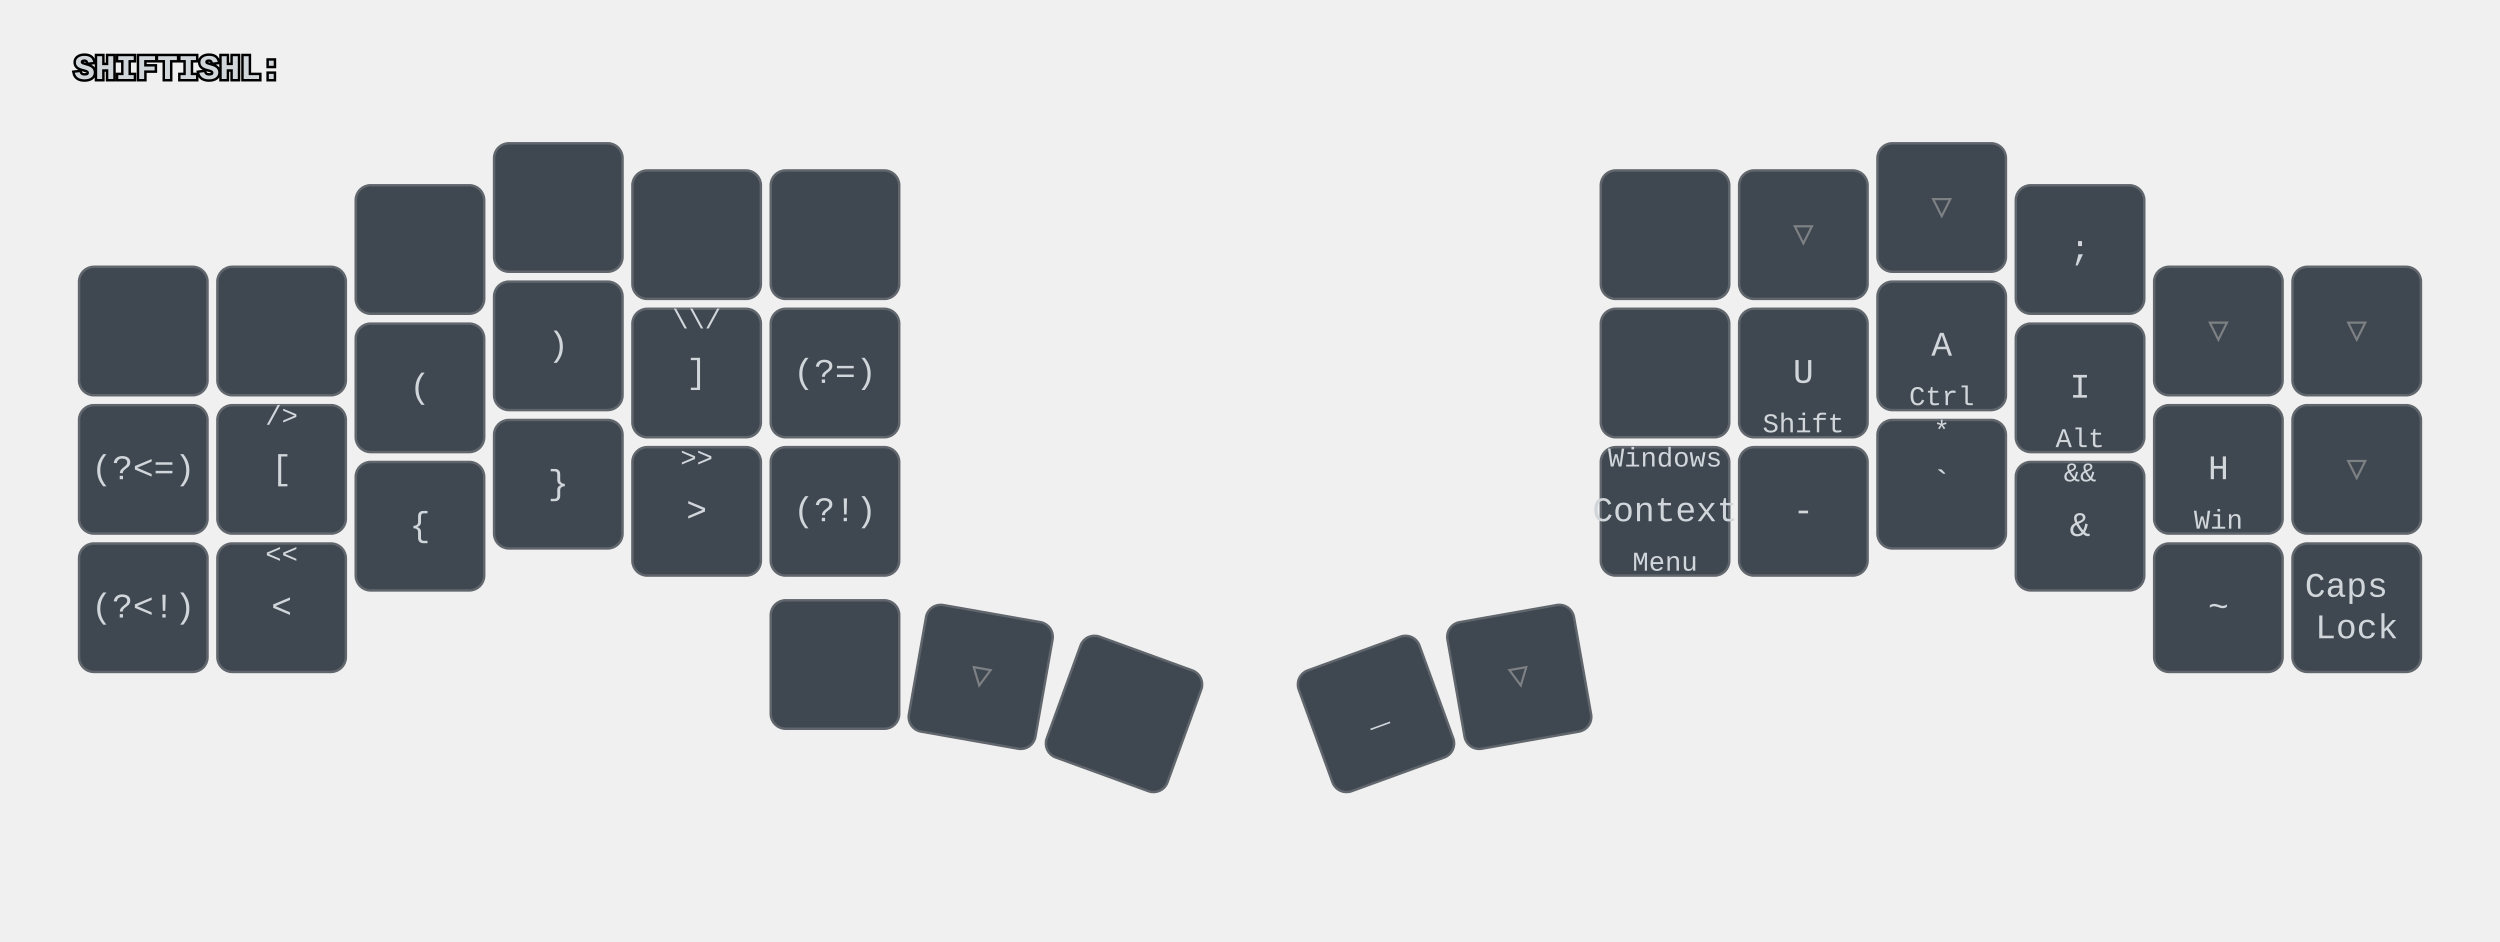
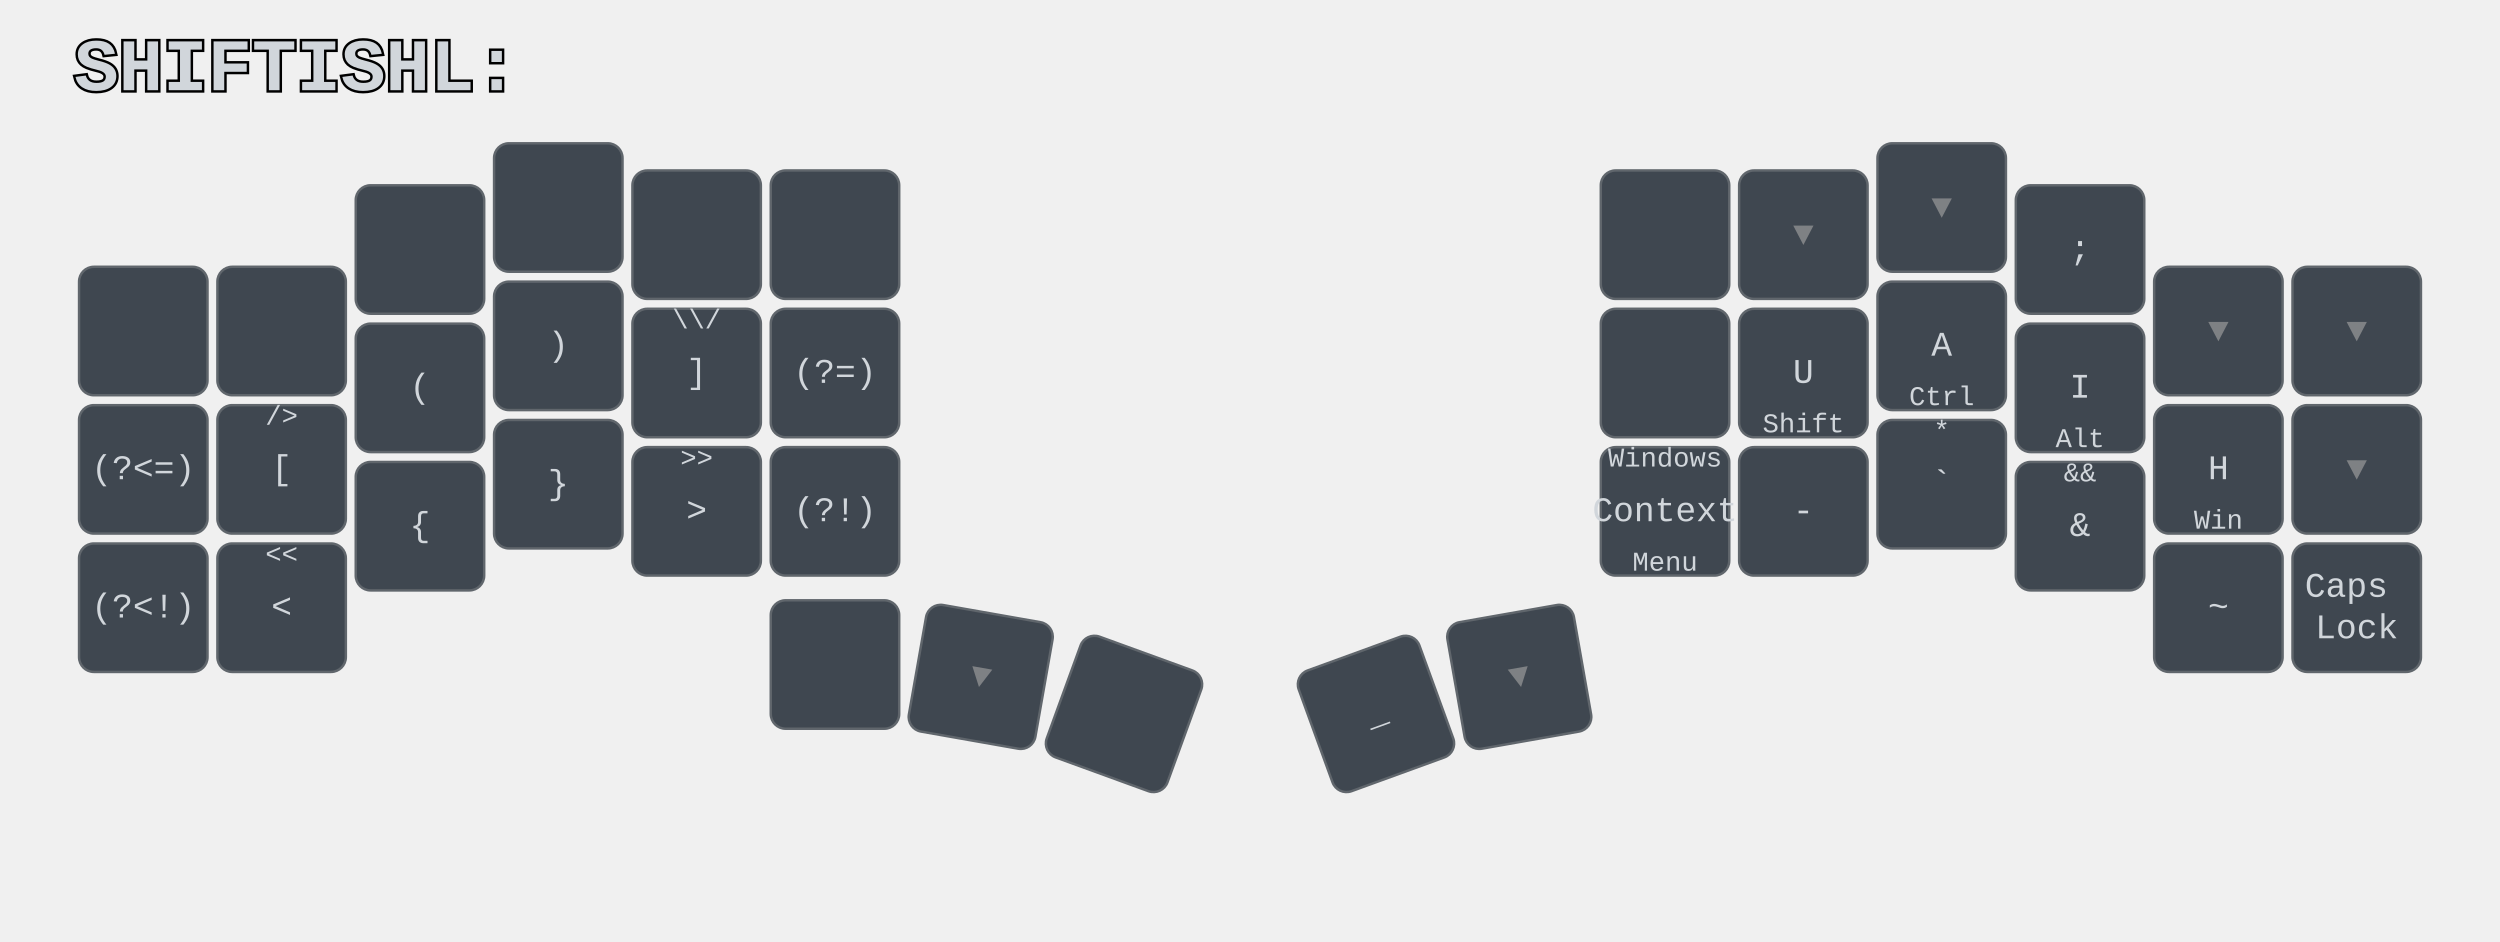
<svg xmlns="http://www.w3.org/2000/svg" width="1012" height="381" viewBox="0 0 1012 381" class="keymap">
  <defs>/* start glyphs */
<svg id="mdi:arrow-bottom-left">
      <svg id="mdi-arrow-bottom-left" viewBox="0 0 24 24">
        <path d="M19,6.41L17.59,5L7,15.59V9H5V19H15V17H8.41L19,6.41Z" />
      </svg>
    </svg>
    <svg id="mdi:arrow-bottom-right">
      <svg id="mdi-arrow-bottom-right" viewBox="0 0 24 24">
        <path d="M5,6.41L6.41,5L17,15.59V9H19V19H9V17H15.59L5,6.41Z" />
      </svg>
    </svg>
    <svg id="mdi:arrow-left">
      <svg id="mdi-arrow-left" viewBox="0 0 24 24">
        <path d="M20,11V13H8L13.5,18.5L12.08,19.92L4.16,12L12.08,4.08L13.5,5.5L8,11H20Z" />
      </svg>
    </svg>
    <svg id="mdi:arrow-right">
      <svg id="mdi-arrow-right" viewBox="0 0 24 24">
        <path d="M4,11V13H16L10.5,18.5L11.92,19.92L19.84,12L11.92,4.08L10.5,5.5L16,11H4Z" />
      </svg>
    </svg>
    <svg id="mdi:arrow-top-left">
      <svg id="mdi-arrow-top-left" viewBox="0 0 24 24">
        <path d="M19,17.59L17.59,19L7,8.41V15H5V5H15V7H8.41L19,17.59Z" />
      </svg>
    </svg>
    <svg id="mdi:arrow-top-right">
      <svg id="mdi-arrow-top-right" viewBox="0 0 24 24">
        <path d="M5,17.59L15.59,7H9V5H19V15H17V8.41L6.41,19L5,17.59Z" />
      </svg>
    </svg>
  </defs>/* end glyphs */
<style>/* inherit to force styles through use tags */
svg path {
    fill: inherit;
}

/* font and background color specifications */
svg.keymap {
-     font-family: SFMono-Regular,Consolas,Liberation Mono,Menlo,monospace;
+     font-family: Monaspace Krypton,Consolas,Liberation Mono,Menlo,monospace;
    font-size: 14px;
    font-kerning: normal;
    text-rendering: optimizeLegibility;
    fill: #24292e;
}

/* default key styling */
rect.key {
    fill: #f6f8fa;
    stroke: #c9cccf;
    stroke-width: 1;
}

/* default key side styling, only used is draw_key_sides is set */
rect.side {
    filter: brightness(90%);
}

/* color accent for combo boxes */
rect.combo, rect.combo-separate {
    fill: #cdf;
}

/* color accent for held keys */
rect.held, rect.combo.held {
    fill: #fdd;
}

/* color accent for ghost (optional) keys */
rect.ghost, rect.combo.ghost {
    stroke-dasharray: 4, 4;
    stroke-width: 2;
}

text {
    text-anchor: middle;
    dominant-baseline: middle;
}

/* styling for layer labels */
text.label {
+  font-size: 30px;
    font-weight: bold;
    text-anchor: start;
    stroke: white;
    stroke-width: 2;
    paint-order: stroke;
}

/* styling for combo tap, and key hold/shifted label text */
text.combo, text.hold, text.shifted {
    font-size: 11px;
}

text.hold {
    text-anchor: middle;
    dominant-baseline: auto;
}

text.shifted {
    text-anchor: middle;
    dominant-baseline: hanging;
}

/* styling for hold/shifted label text in combo box */
text.combo.hold, text.combo.shifted {
    font-size: 8px;
}

/* lighter symbol for transparent keys */
text.trans {
    fill: #7b7e81;
}

/* styling for combo dendrons */
path.combo {
    stroke-width: 1;
    stroke: gray;
    fill: none;
}

/* Start Tabler Icons Cleanup */
/* cannot use height/width with glyphs */
.icon-tabler &gt; path {
    fill: inherit;
    stroke: inherit;
    stroke-width: 2;
}
/* hide tabler's default box */
.icon-tabler &gt; path[stroke="none"][fill="none"] {
    visibility: hidden;
}
/* End Tabler Icons Cleanup */

svg.keymap { fill: #d1d6db; }
rect.key { fill: #3f4750; }
rect.key, rect.combo { stroke: #60666c; }
rect.combo, rect.combo-separate { fill: #1f3d7a; }
rect.held, rect.combo.held { fill: #854747; }
text.label, text.footer { stroke: black; }
text.trans { fill: #7e8184; }
path.combo { stroke: #7f7f7f; }
</style>
  <g transform="translate(30, 0)" class="layer-SHIFTISHL">
    <text x="0" y="28" class="label" id="SHIFTISHL">SHIFTISHL:</text>
    <g transform="translate(0, 56)">
      <g transform="translate(28, 78)" class="key keypos-0">
        <rect rx="6" ry="6" x="-26" y="-26" width="52" height="52" class="key" />
      </g>
      <g transform="translate(84, 78)" class="key keypos-1">
        <rect rx="6" ry="6" x="-26" y="-26" width="52" height="52" class="key" />
      </g>
      <g transform="translate(140, 45)" class="key keypos-2">
        <rect rx="6" ry="6" x="-26" y="-26" width="52" height="52" class="key" />
      </g>
      <g transform="translate(196, 28)" class="key keypos-3">
        <rect rx="6" ry="6" x="-26" y="-26" width="52" height="52" class="key" />
      </g>
      <g transform="translate(252, 39)" class="key keypos-4">
        <rect rx="6" ry="6" x="-26" y="-26" width="52" height="52" class="key" />
      </g>
      <g transform="translate(308, 39)" class="key keypos-5">
        <rect rx="6" ry="6" x="-26" y="-26" width="52" height="52" class="key" />
      </g>
      <g transform="translate(644, 39)" class="key keypos-6">
        <rect rx="6" ry="6" x="-26" y="-26" width="52" height="52" class="key" />
      </g>
      <g transform="translate(700, 39)" class="key trans keypos-7">
        <rect rx="6" ry="6" x="-26" y="-26" width="52" height="52" class="key trans" />
-         <text x="0" y="0" class="key trans tap">▽</text>
+         <text x="0" y="0" class="key trans tap">▼</text>
      </g>
      <g transform="translate(756, 28)" class="key trans keypos-8">
        <rect rx="6" ry="6" x="-26" y="-26" width="52" height="52" class="key trans" />
-         <text x="0" y="0" class="key trans tap">▽</text>
+         <text x="0" y="0" class="key trans tap">▼</text>
      </g>
      <g transform="translate(812, 45)" class="key keypos-9">
        <rect rx="6" ry="6" x="-26" y="-26" width="52" height="52" class="key" />
        <text x="0" y="0" class="key tap">;</text>
      </g>
      <g transform="translate(868, 78)" class="key trans keypos-10">
        <rect rx="6" ry="6" x="-26" y="-26" width="52" height="52" class="key trans" />
-         <text x="0" y="0" class="key trans tap">▽</text>
+         <text x="0" y="0" class="key trans tap">▼</text>
      </g>
      <g transform="translate(924, 78)" class="key trans keypos-11">
        <rect rx="6" ry="6" x="-26" y="-26" width="52" height="52" class="key trans" />
-         <text x="0" y="0" class="key trans tap">▽</text>
+         <text x="0" y="0" class="key trans tap">▼</text>
      </g>
      <g transform="translate(28, 134)" class="key keypos-12">
        <rect rx="6" ry="6" x="-26" y="-26" width="52" height="52" class="key" />
        <text x="0" y="0" class="key tap">(?&lt;=)</text>
      </g>
      <g transform="translate(84, 134)" class="key keypos-13">
        <rect rx="6" ry="6" x="-26" y="-26" width="52" height="52" class="key" />
        <text x="0" y="0" class="key tap">[</text>
        <text x="0" y="-24" class="key shifted">/&gt;</text>
      </g>
      <g transform="translate(140, 101)" class="key keypos-14">
        <rect rx="6" ry="6" x="-26" y="-26" width="52" height="52" class="key" />
        <text x="0" y="0" class="key tap">(</text>
      </g>
      <g transform="translate(196, 84)" class="key keypos-15">
        <rect rx="6" ry="6" x="-26" y="-26" width="52" height="52" class="key" />
        <text x="0" y="0" class="key tap">)</text>
      </g>
      <g transform="translate(252, 95)" class="key keypos-16">
        <rect rx="6" ry="6" x="-26" y="-26" width="52" height="52" class="key" />
        <text x="0" y="0" class="key tap">]</text>
        <text x="0" y="-24" class="key shifted">\\/</text>
      </g>
      <g transform="translate(308, 95)" class="key keypos-17">
        <rect rx="6" ry="6" x="-26" y="-26" width="52" height="52" class="key" />
        <text x="0" y="0" class="key tap">(?=)</text>
      </g>
      <g transform="translate(644, 95)" class="key keypos-18">
        <rect rx="6" ry="6" x="-26" y="-26" width="52" height="52" class="key" />
      </g>
      <g transform="translate(700, 95)" class="key keypos-19">
        <rect rx="6" ry="6" x="-26" y="-26" width="52" height="52" class="key" />
        <text x="0" y="0" class="key tap">U</text>
        <text x="0" y="24" class="key hold">Shift</text>
      </g>
      <g transform="translate(756, 84)" class="key keypos-20">
        <rect rx="6" ry="6" x="-26" y="-26" width="52" height="52" class="key" />
        <text x="0" y="0" class="key tap">A</text>
        <text x="0" y="24" class="key hold">Ctrl</text>
      </g>
      <g transform="translate(812, 101)" class="key keypos-21">
        <rect rx="6" ry="6" x="-26" y="-26" width="52" height="52" class="key" />
        <text x="0" y="0" class="key tap">I</text>
        <text x="0" y="24" class="key hold">Alt</text>
      </g>
      <g transform="translate(868, 134)" class="key keypos-22">
        <rect rx="6" ry="6" x="-26" y="-26" width="52" height="52" class="key" />
        <text x="0" y="0" class="key tap">H</text>
        <text x="0" y="24" class="key hold">Win</text>
      </g>
      <g transform="translate(924, 134)" class="key trans keypos-23">
        <rect rx="6" ry="6" x="-26" y="-26" width="52" height="52" class="key trans" />
-         <text x="0" y="0" class="key trans tap">▽</text>
+         <text x="0" y="0" class="key trans tap">▼</text>
      </g>
      <g transform="translate(28, 190)" class="key keypos-24">
        <rect rx="6" ry="6" x="-26" y="-26" width="52" height="52" class="key" />
        <text x="0" y="0" class="key tap">(?&lt;!)</text>
      </g>
      <g transform="translate(84, 190)" class="key keypos-25">
        <rect rx="6" ry="6" x="-26" y="-26" width="52" height="52" class="key" />
        <text x="0" y="0" class="key tap">&lt;</text>
        <text x="0" y="-24" class="key shifted">&lt;&lt;</text>
      </g>
      <g transform="translate(140, 157)" class="key keypos-26">
        <rect rx="6" ry="6" x="-26" y="-26" width="52" height="52" class="key" />
        <text x="0" y="0" class="key tap">{</text>
      </g>
      <g transform="translate(196, 140)" class="key keypos-27">
        <rect rx="6" ry="6" x="-26" y="-26" width="52" height="52" class="key" />
        <text x="0" y="0" class="key tap">}</text>
      </g>
      <g transform="translate(252, 151)" class="key keypos-28">
        <rect rx="6" ry="6" x="-26" y="-26" width="52" height="52" class="key" />
        <text x="0" y="0" class="key tap">&gt;</text>
        <text x="0" y="-24" class="key shifted">&gt;&gt;</text>
      </g>
      <g transform="translate(308, 151)" class="key keypos-29">
        <rect rx="6" ry="6" x="-26" y="-26" width="52" height="52" class="key" />
        <text x="0" y="0" class="key tap">(?!)</text>
      </g>
      <g transform="translate(644, 151)" class="key keypos-30">
        <rect rx="6" ry="6" x="-26" y="-26" width="52" height="52" class="key" />
        <text x="0" y="0" class="key tap">Context</text>
        <text x="0" y="24" class="key hold">Menu</text>
        <text x="0" y="-24" class="key shifted">Windows</text>
      </g>
      <g transform="translate(700, 151)" class="key keypos-31">
        <rect rx="6" ry="6" x="-26" y="-26" width="52" height="52" class="key" />
        <text x="0" y="0" class="key tap">-</text>
      </g>
      <g transform="translate(756, 140)" class="key keypos-32">
        <rect rx="6" ry="6" x="-26" y="-26" width="52" height="52" class="key" />
        <text x="0" y="0" class="key tap">`</text>
        <text x="0" y="-24" class="key shifted">*</text>
      </g>
      <g transform="translate(812, 157)" class="key keypos-33">
        <rect rx="6" ry="6" x="-26" y="-26" width="52" height="52" class="key" />
        <text x="0" y="0" class="key tap">&amp;</text>
        <text x="0" y="-24" class="key shifted">&amp;&amp;</text>
      </g>
      <g transform="translate(868, 190)" class="key keypos-34">
        <rect rx="6" ry="6" x="-26" y="-26" width="52" height="52" class="key" />
        <text x="0" y="0" class="key tap">~</text>
      </g>
      <g transform="translate(924, 190)" class="key keypos-35">
        <rect rx="6" ry="6" x="-26" y="-26" width="52" height="52" class="key" />
        <text x="0" y="0" class="key tap">
          <tspan x="0" dy="-0.6em">Caps</tspan>
          <tspan x="0" dy="1.2em">Lock</tspan>
        </text>
      </g>
      <g transform="translate(308, 213)" class="key keypos-36">
        <rect rx="6" ry="6" x="-26" y="-26" width="52" height="52" class="key" />
      </g>
      <g transform="translate(367, 218) rotate(10.0)" class="key trans keypos-37">
        <rect rx="6" ry="6" x="-26" y="-26" width="52" height="52" class="key trans" />
-         <text x="0" y="0" class="key trans tap">▽</text>
+         <text x="0" y="0" class="key trans tap">▼</text>
      </g>
      <g transform="translate(425, 233) rotate(20.0)" class="key keypos-38">
        <rect rx="6" ry="6" x="-26" y="-26" width="52" height="52" class="key" />
      </g>
      <g transform="translate(527, 233) rotate(-20.0)" class="key keypos-39">
        <rect rx="6" ry="6" x="-26" y="-26" width="52" height="52" class="key" />
        <text x="0" y="0" class="key tap">_</text>
      </g>
      <g transform="translate(585, 218) rotate(-10.0)" class="key trans keypos-40">
        <rect rx="6" ry="6" x="-26" y="-26" width="52" height="52" class="key trans" />
-         <text x="0" y="0" class="key trans tap">▽</text>
+         <text x="0" y="0" class="key trans tap">▼</text>
      </g>
    </g>
  </g>
</svg>
